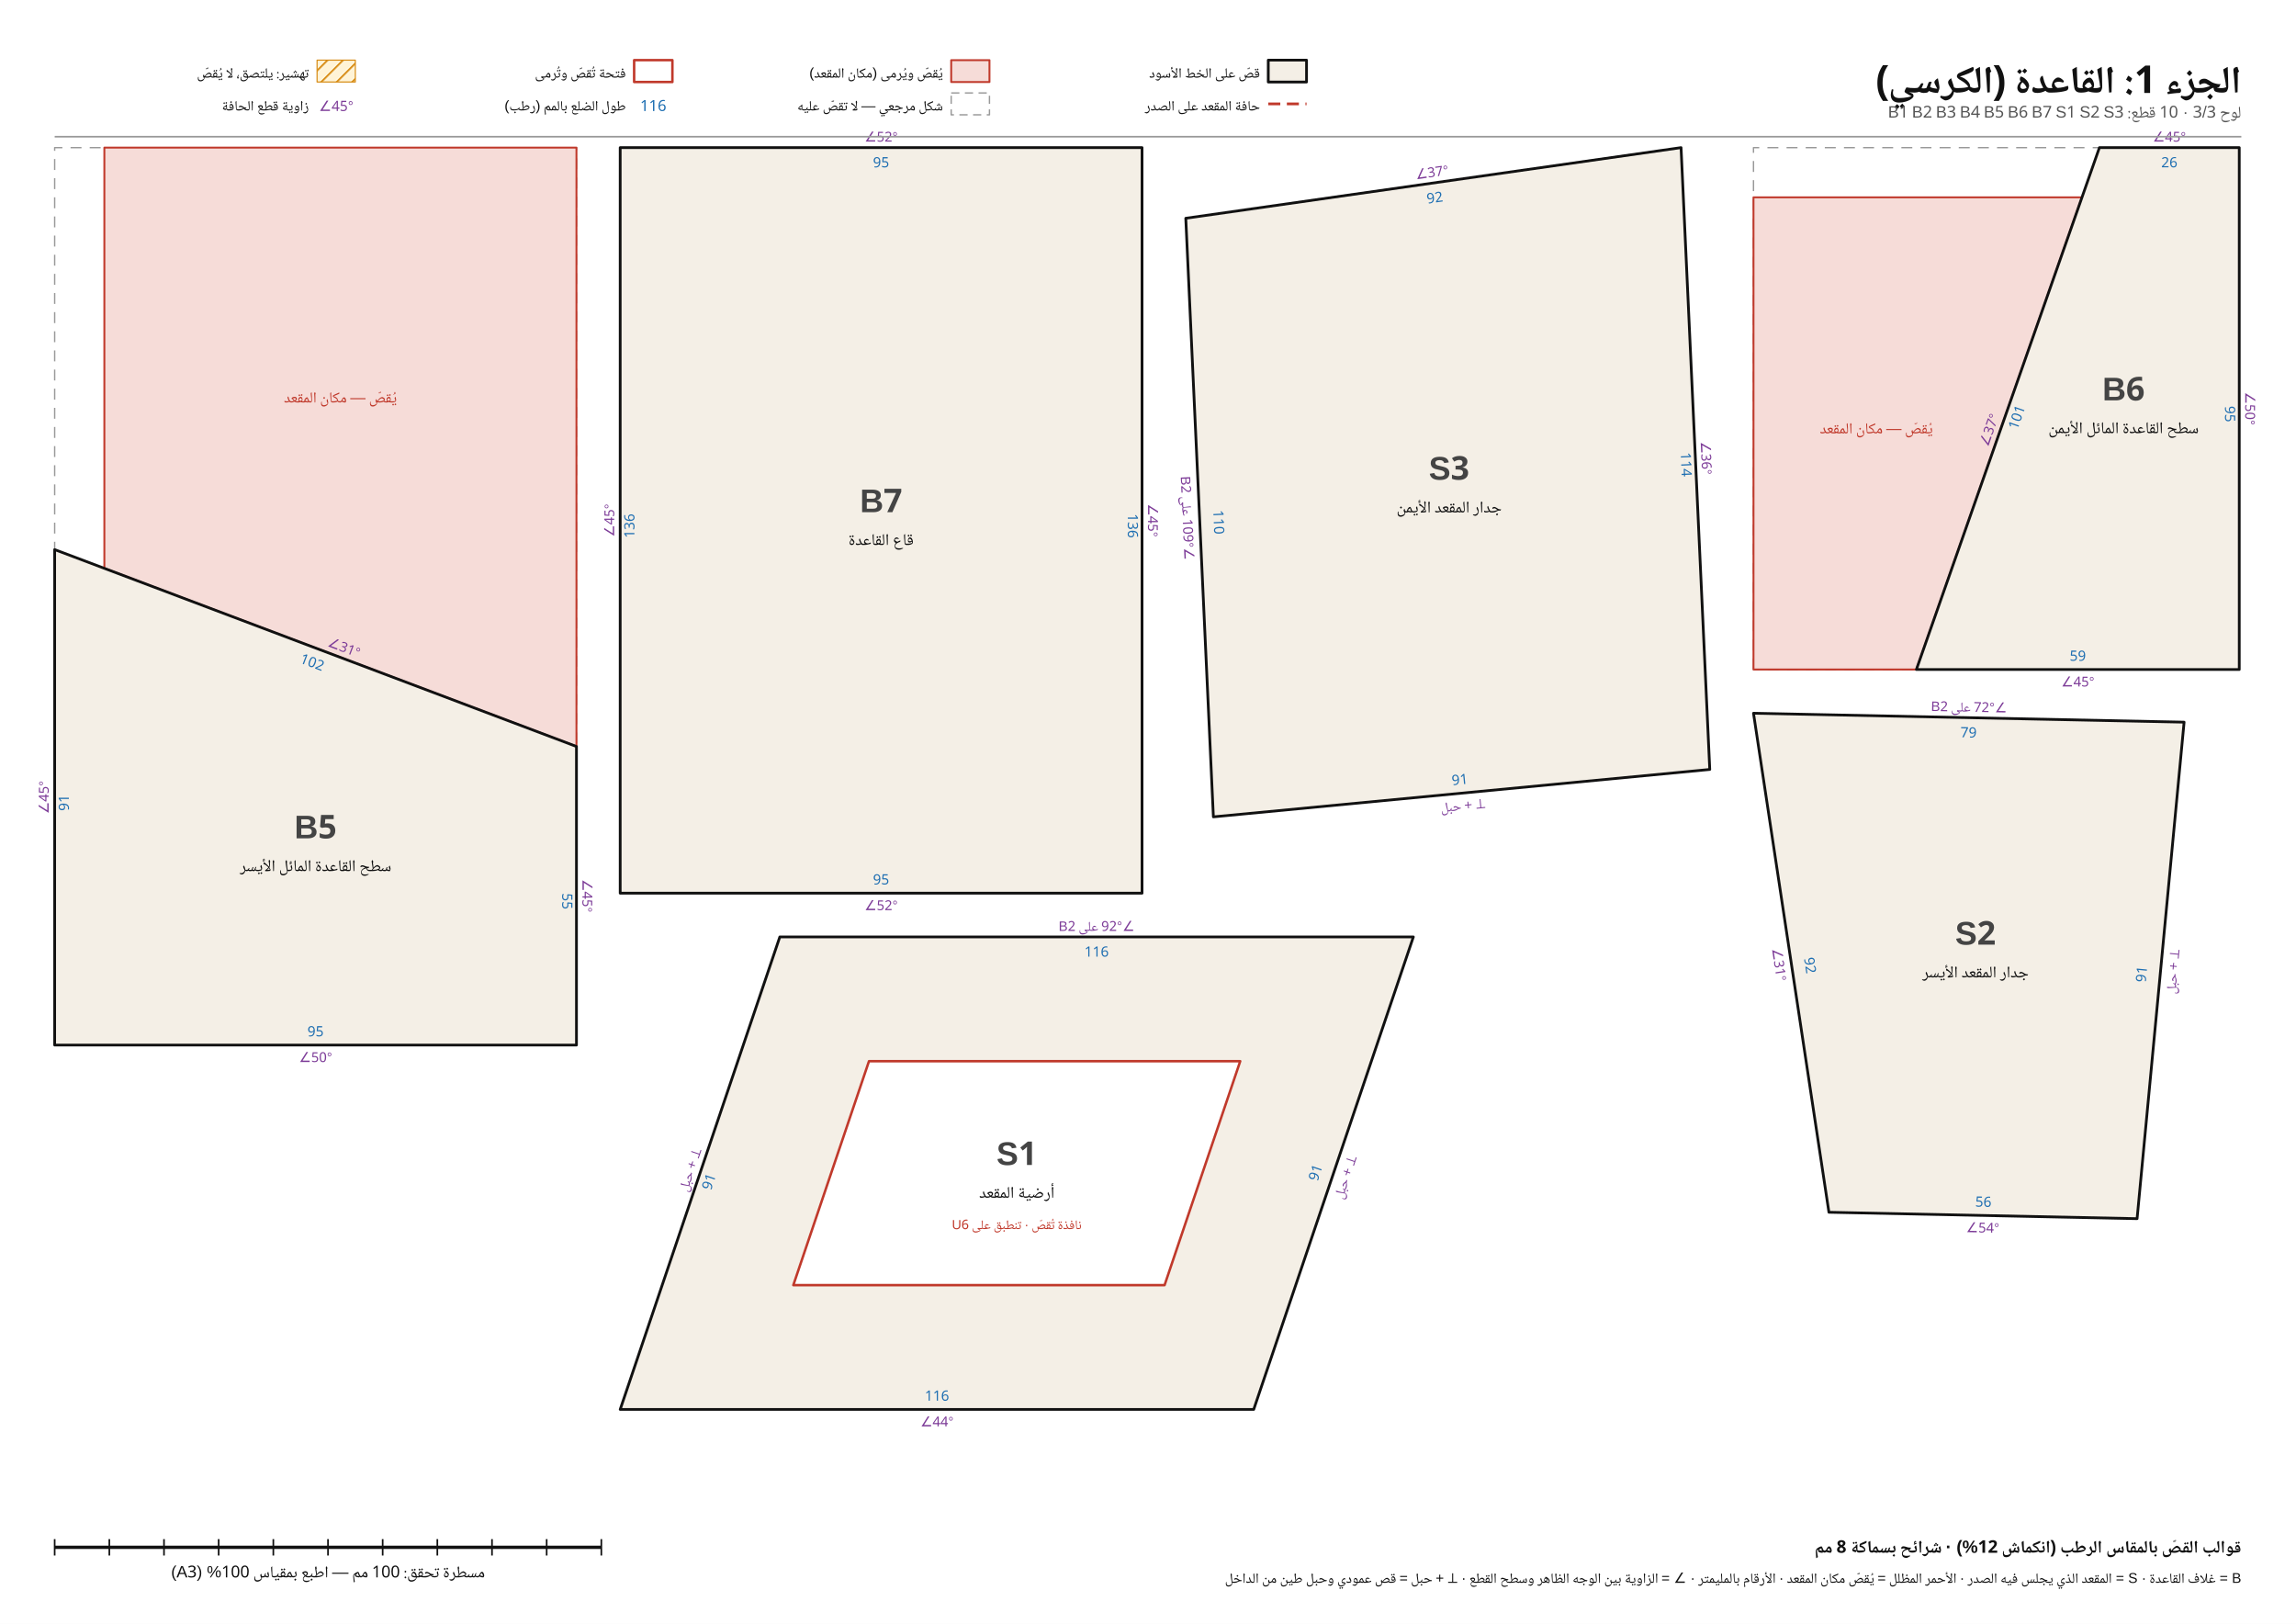
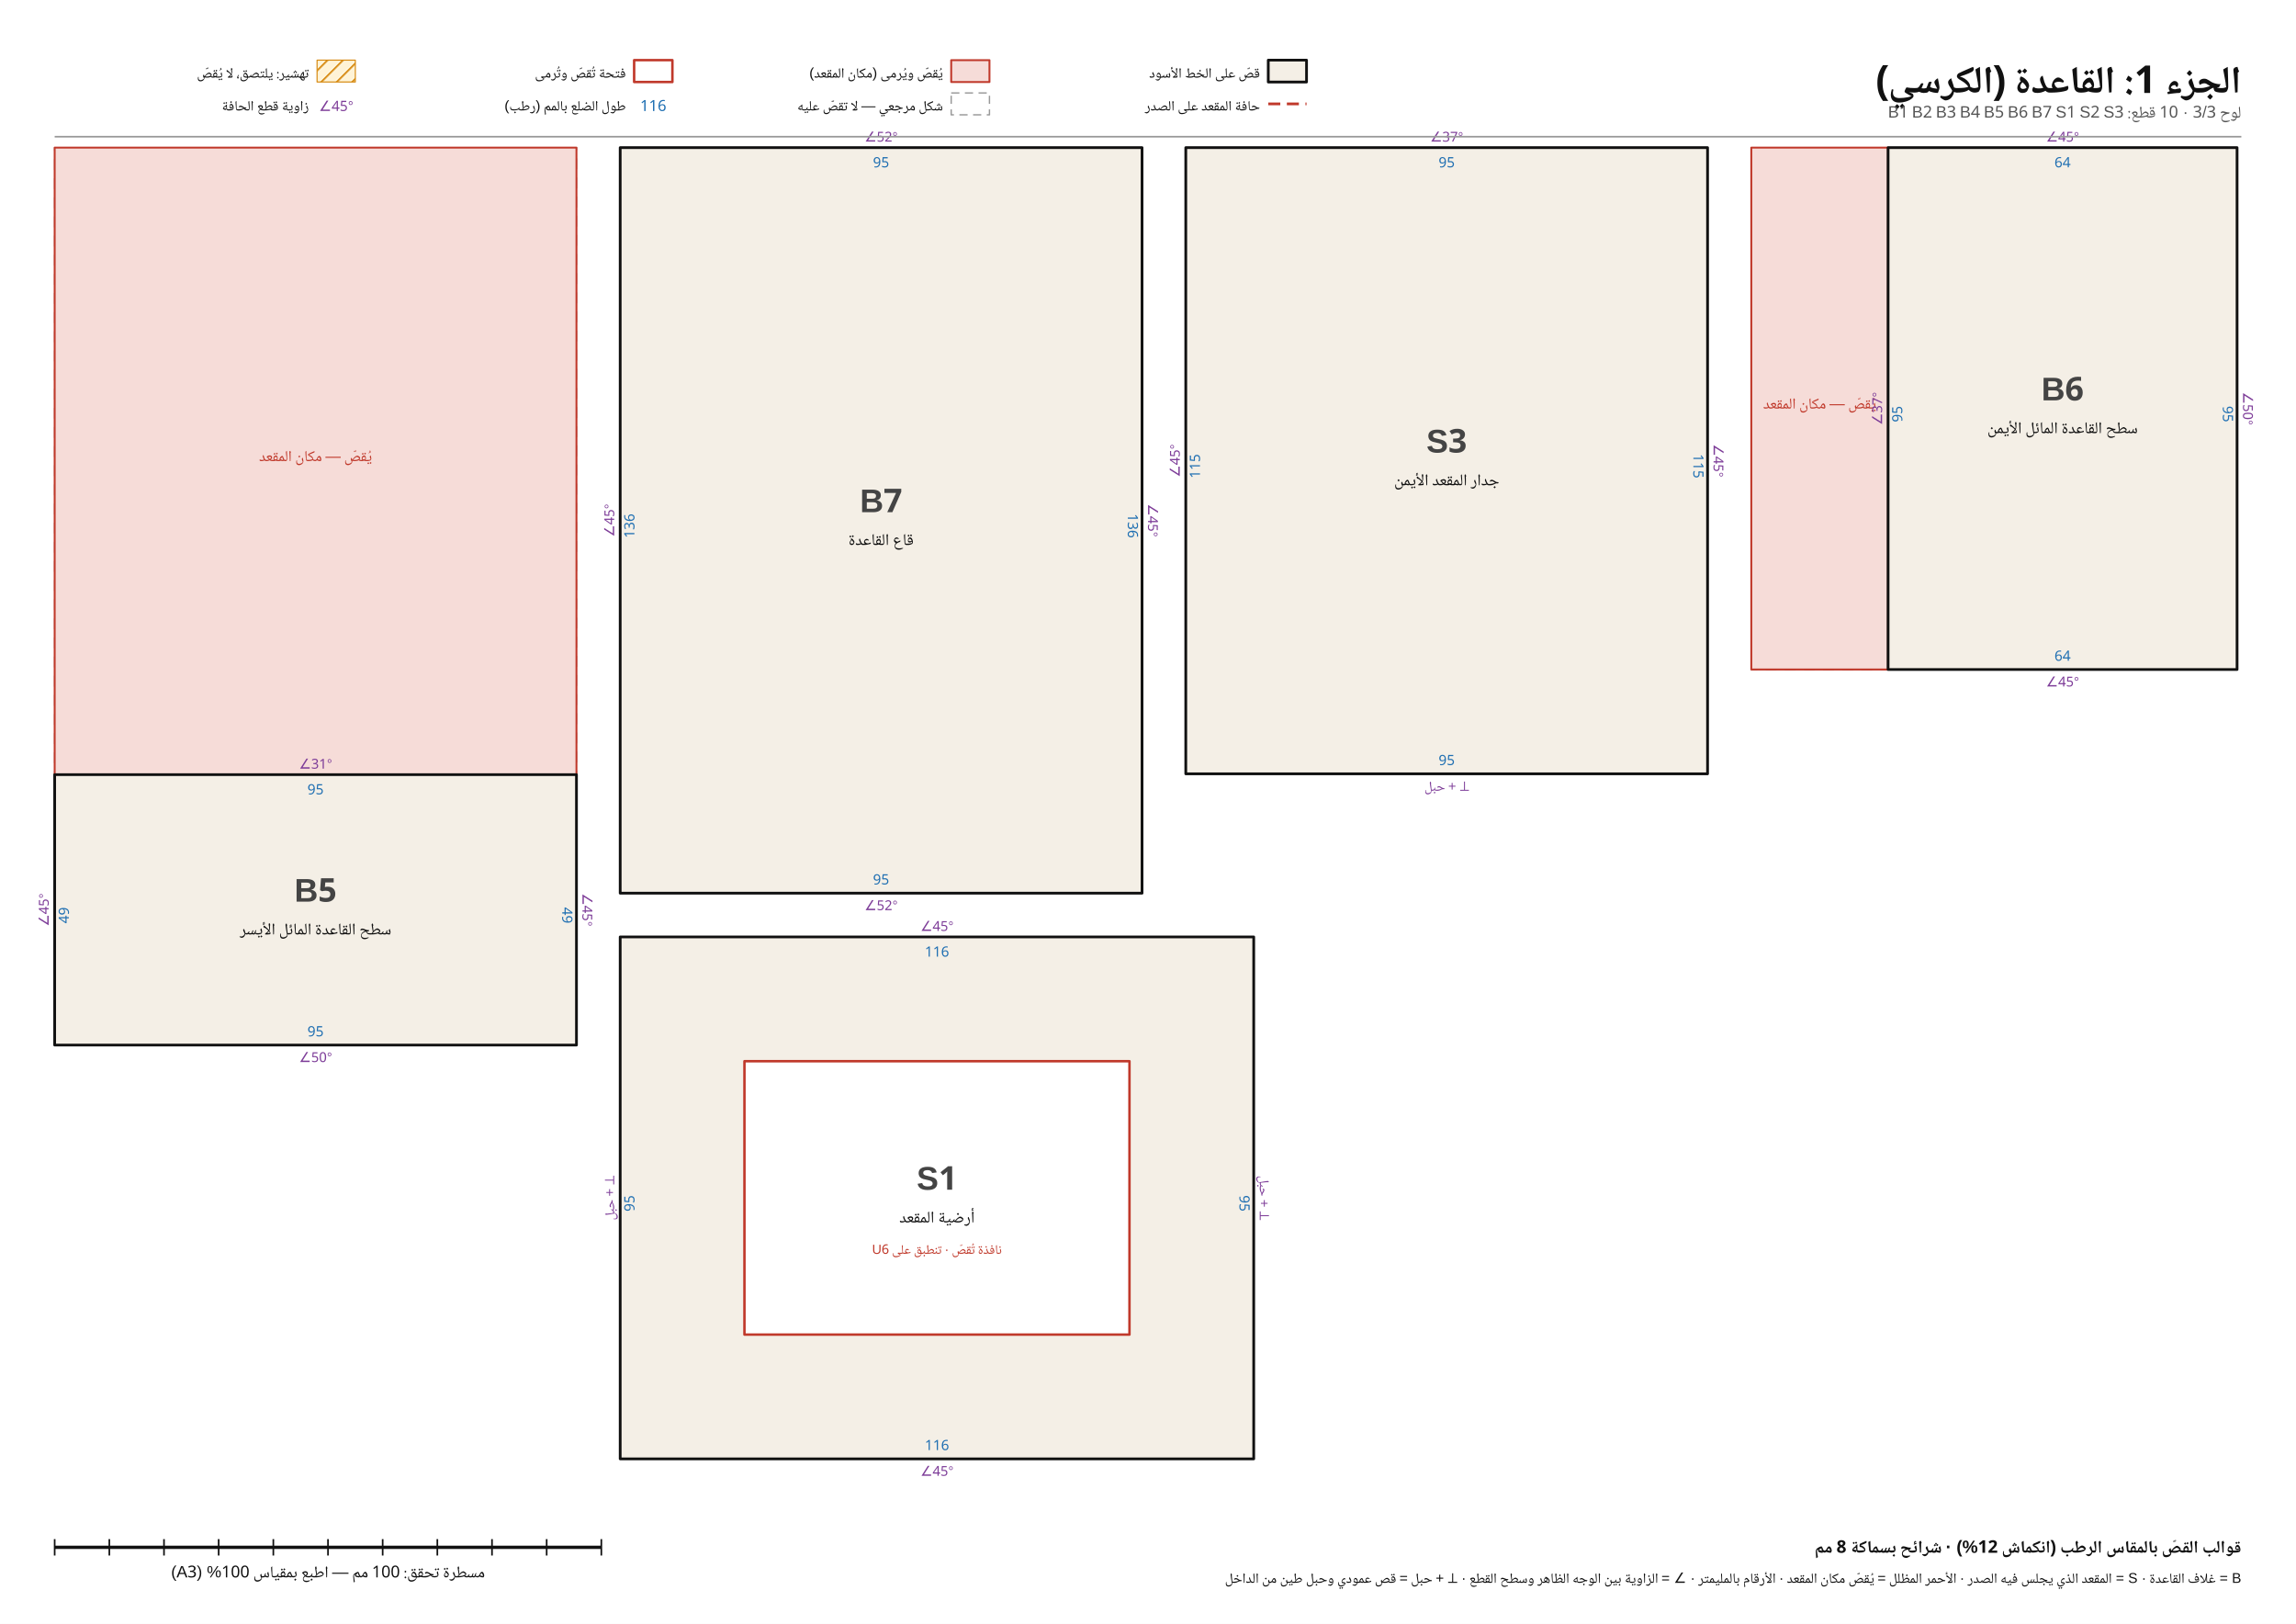
<svg xmlns="http://www.w3.org/2000/svg" width="420mm" height="297mm" viewBox="0 0 420 297" font-family="Noto Naskh Arabic, Amiri, Tahoma, Arial, sans-serif">
  <rect width="420" height="297" fill="#fff" />
  <defs>
    <marker id="ar" viewBox="0 0 10 10" refX="10" refY="5" markerWidth="5" markerHeight="5" orient="auto-start-reverse">
      <path d="M0,1 L10,5 L0,9 z" fill="#c0392b" />
    </marker>
    <marker id="ab" viewBox="0 0 10 10" refX="10" refY="5" markerWidth="4" markerHeight="4" orient="auto">
      <path d="M0,1 L10,5 L0,9 z" fill="#1f6fb2" />
    </marker>
    <pattern id="hatch" width="2" height="2" patternUnits="userSpaceOnUse" patternTransform="rotate(45)">
      <rect width="2" height="2" fill="#fff3d6" />
      <line x1="0" y1="0" x2="0" y2="2" stroke="#d68910" stroke-width="0.6" />
    </pattern>
  </defs>
  <polygon points="105.45,191.14 10.00,191.14 10.00,27.00 105.45,27.00 105.45,191.14" fill="none" stroke="#999" stroke-width="0.25" stroke-dasharray="2,1.5" stroke-linejoin="round" />
-   <polygon points="19.09,103.95 19.09,27.00 105.45,27.00 105.45,136.53 19.09,103.95" fill="#f6dcd8" stroke="#c0392b" stroke-width="0.35" stroke-linejoin="round" />
-   <text x="62.27" y="73.62" font-size="2.8" text-anchor="middle" fill="#c0392b" font-weight="normal" direction="rtl">يُقصّ — مكان المقعد</text>
-   <polygon points="10.00,100.52 105.45,136.53 105.45,191.14 10.00,191.14 10.00,100.52" fill="#f4efe6" stroke="#111" stroke-width="0.5" stroke-linejoin="round" />
-   <text x="56.81" y="121.96" font-size="2.6" text-anchor="middle" fill="#1f6fb2" font-weight="normal" direction="ltr" transform="rotate(20.7 56.81 121.96)">102</text>
-   <text x="102.85" y="164.84" font-size="2.6" text-anchor="middle" fill="#1f6fb2" font-weight="normal" direction="ltr" transform="rotate(90.0 102.85 164.84)">55</text>
+   <polygon points="10.00,141.68 10.00,27.00 105.45,27.00 105.45,141.68 10.00,141.68" fill="#f6dcd8" stroke="#c0392b" stroke-width="0.35" stroke-linejoin="round" />
+   <text x="57.73" y="84.34" font-size="2.8" text-anchor="middle" fill="#c0392b" font-weight="normal" direction="rtl">يُقصّ — مكان المقعد</text>
+   <polygon points="10.00,141.68 105.45,141.68 105.45,191.14 10.00,191.14 10.00,141.68" fill="#f4efe6" stroke="#111" stroke-width="0.5" stroke-linejoin="round" />
+   <text x="57.73" y="145.28" font-size="2.6" text-anchor="middle" fill="#1f6fb2" font-weight="normal" direction="ltr">95</text>
+   <text x="102.85" y="167.41" font-size="2.6" text-anchor="middle" fill="#1f6fb2" font-weight="normal" direction="ltr" transform="rotate(90.0 102.85 167.41)">49</text>
  <text x="57.73" y="189.54" font-size="2.6" text-anchor="middle" fill="#1f6fb2" font-weight="normal" direction="ltr">95</text>
-   <text x="12.60" y="146.83" font-size="2.6" text-anchor="middle" fill="#1f6fb2" font-weight="normal" direction="ltr" transform="rotate(-90.0 12.60 146.83)">91</text>
-   <text x="62.66" y="119.21" font-size="2.5" text-anchor="middle" fill="#7d3c98" font-weight="normal" direction="ltr" transform="rotate(20.7 62.66 119.21)">∠31°</text>
-   <text x="106.55" y="163.84" font-size="2.5" text-anchor="middle" fill="#7d3c98" font-weight="normal" direction="ltr" transform="rotate(90.0 106.55 163.84)">∠45°</text>
+   <text x="12.60" y="167.41" font-size="2.6" text-anchor="middle" fill="#1f6fb2" font-weight="normal" direction="ltr" transform="rotate(-90.0 12.60 167.41)">49</text>
+   <text x="57.73" y="140.58" font-size="2.5" text-anchor="middle" fill="#7d3c98" font-weight="normal" direction="ltr">∠31°</text>
+   <text x="106.55" y="166.41" font-size="2.5" text-anchor="middle" fill="#7d3c98" font-weight="normal" direction="ltr" transform="rotate(90.0 106.55 166.41)">∠45°</text>
  <text x="57.73" y="194.24" font-size="2.5" text-anchor="middle" fill="#7d3c98" font-weight="normal" direction="ltr">∠50°</text>
-   <text x="8.90" y="145.83" font-size="2.5" text-anchor="middle" fill="#7d3c98" font-weight="normal" direction="ltr" transform="rotate(-90.0 8.90 145.83)">∠45°</text>
-   <text x="57.73" y="153.33" font-size="6" text-anchor="middle" fill="#444" font-weight="bold" direction="ltr">B5</text>
-   <text x="57.73" y="159.33" font-size="3" text-anchor="middle" fill="#111" font-weight="normal" direction="rtl">سطح القاعدة المائل الأيسر</text>
+   <text x="8.90" y="166.41" font-size="2.5" text-anchor="middle" fill="#7d3c98" font-weight="normal" direction="ltr" transform="rotate(-90.0 8.90 166.41)">∠45°</text>
+   <text x="57.73" y="164.91" font-size="6" text-anchor="middle" fill="#444" font-weight="bold" direction="ltr">B5</text>
+   <text x="57.73" y="170.91" font-size="3" text-anchor="middle" fill="#111" font-weight="normal" direction="rtl">سطح القاعدة المائل الأيسر</text>
  <polygon points="208.91,163.36 113.45,163.36 113.45,27.00 208.91,27.00 208.91,163.36" fill="#f4efe6" stroke="#111" stroke-width="0.5" stroke-linejoin="round" />
  <text x="161.18" y="161.76" font-size="2.6" text-anchor="middle" fill="#1f6fb2" font-weight="normal" direction="ltr">95</text>
  <text x="116.05" y="96.18" font-size="2.6" text-anchor="middle" fill="#1f6fb2" font-weight="normal" direction="ltr" transform="rotate(-90.0 116.05 96.18)">136</text>
  <text x="161.18" y="30.60" font-size="2.6" text-anchor="middle" fill="#1f6fb2" font-weight="normal" direction="ltr">95</text>
  <text x="206.31" y="96.18" font-size="2.6" text-anchor="middle" fill="#1f6fb2" font-weight="normal" direction="ltr" transform="rotate(90.0 206.31 96.18)">136</text>
  <text x="161.18" y="166.46" font-size="2.5" text-anchor="middle" fill="#7d3c98" font-weight="normal" direction="ltr">∠52°</text>
  <text x="112.35" y="95.18" font-size="2.5" text-anchor="middle" fill="#7d3c98" font-weight="normal" direction="ltr" transform="rotate(-90.0 112.35 95.18)">∠45°</text>
  <text x="161.18" y="25.90" font-size="2.5" text-anchor="middle" fill="#7d3c98" font-weight="normal" direction="ltr">∠52°</text>
  <text x="210.01" y="95.18" font-size="2.5" text-anchor="middle" fill="#7d3c98" font-weight="normal" direction="ltr" transform="rotate(90.0 210.01 95.18)">∠45°</text>
  <text x="161.18" y="93.68" font-size="6" text-anchor="middle" fill="#444" font-weight="bold" direction="ltr">B7</text>
  <text x="161.18" y="99.68" font-size="3" text-anchor="middle" fill="#111" font-weight="normal" direction="rtl">قاع القاعدة</text>
-   <polygon points="229.34,257.78 113.45,257.78 142.65,171.36 258.54,171.36 229.34,257.78" fill="#f4efe6" stroke="#111" stroke-width="0.5" stroke-linejoin="round" />
-   <text x="171.40" y="256.18" font-size="2.6" text-anchor="middle" fill="#1f6fb2" font-weight="normal" direction="ltr">116</text>
-   <text x="130.52" y="216.40" font-size="2.6" text-anchor="middle" fill="#1f6fb2" font-weight="normal" direction="ltr" transform="rotate(-71.3 130.52 216.40)">91</text>
-   <text x="200.60" y="174.96" font-size="2.6" text-anchor="middle" fill="#1f6fb2" font-weight="normal" direction="ltr">116</text>
-   <text x="241.48" y="214.74" font-size="2.6" text-anchor="middle" fill="#1f6fb2" font-weight="normal" direction="ltr" transform="rotate(-71.3 241.48 214.74)">91</text>
-   <text x="171.40" y="260.88" font-size="2.5" text-anchor="middle" fill="#7d3c98" font-weight="normal" direction="ltr">∠44°</text>
-   <text x="127.01" y="214.22" font-size="2.5" text-anchor="middle" fill="#7d3c98" font-weight="normal" direction="rtl" transform="rotate(-71.3 127.01 214.22)">⟂ + حبل</text>
-   <text x="200.60" y="170.26" font-size="2.5" text-anchor="middle" fill="#7d3c98" font-weight="normal" direction="rtl">∠92° على B2</text>
-   <text x="246.88" y="215.56" font-size="2.5" text-anchor="middle" fill="#7d3c98" font-weight="normal" direction="rtl" transform="rotate(-71.3 246.88 215.56)">⟂ + حبل</text>
-   <polygon points="145.12,235.05 213.03,235.05 226.87,194.09 158.96,194.09 145.12,235.05" fill="#fff" stroke="#c0392b" stroke-width="0.45" stroke-linejoin="round" />
-   <text x="186.00" y="224.80" font-size="2.4" text-anchor="middle" fill="#c0392b" font-weight="normal" direction="rtl">نافذة تُقصّ · تنطبق على U6</text>
-   <text x="186.00" y="213.07" font-size="6" text-anchor="middle" fill="#444" font-weight="bold" direction="ltr">S1</text>
-   <text x="186.00" y="219.07" font-size="3" text-anchor="middle" fill="#111" font-weight="normal" direction="rtl">أرضية المقعد</text>
-   <polygon points="307.51,27.00 312.76,140.73 221.96,149.40 216.91,39.92 307.51,27.00" fill="#f4efe6" stroke="#111" stroke-width="0.5" stroke-linejoin="round" />
-   <text x="307.54" y="84.99" font-size="2.6" text-anchor="middle" fill="#1f6fb2" font-weight="normal" direction="ltr" transform="rotate(87.4 307.54 84.99)">114</text>
-   <text x="267.12" y="143.48" font-size="2.6" text-anchor="middle" fill="#1f6fb2" font-weight="normal" direction="ltr" transform="rotate(-5.5 267.12 143.48)">91</text>
-   <text x="222.03" y="95.54" font-size="2.6" text-anchor="middle" fill="#1f6fb2" font-weight="normal" direction="ltr" transform="rotate(87.4 222.03 95.54)">110</text>
-   <text x="262.58" y="37.03" font-size="2.6" text-anchor="middle" fill="#1f6fb2" font-weight="normal" direction="ltr" transform="rotate(-8.1 262.58 37.03)">92</text>
-   <text x="311.24" y="83.82" font-size="2.5" text-anchor="middle" fill="#7d3c98" font-weight="normal" direction="ltr" transform="rotate(87.4 311.24 83.82)">∠36°</text>
-   <text x="267.66" y="148.15" font-size="2.5" text-anchor="middle" fill="#7d3c98" font-weight="normal" direction="rtl" transform="rotate(-5.5 267.66 148.15)">⟂ + حبل</text>
-   <text x="216.34" y="94.80" font-size="2.5" text-anchor="middle" fill="#7d3c98" font-weight="normal" direction="rtl" transform="rotate(87.4 216.34 94.80)">∠109° على B2</text>
-   <text x="262.06" y="32.37" font-size="2.5" text-anchor="middle" fill="#7d3c98" font-weight="normal" direction="ltr" transform="rotate(-8.1 262.06 32.37)">∠37°</text>
-   <text x="265.08" y="87.73" font-size="6" text-anchor="middle" fill="#444" font-weight="bold" direction="ltr">S3</text>
-   <text x="265.08" y="93.73" font-size="3" text-anchor="middle" fill="#111" font-weight="normal" direction="rtl">جدار المقعد الأيمن</text>
-   <polygon points="320.76,122.45 320.76,27.00 409.62,27.00 409.62,122.45 320.76,122.45" fill="none" stroke="#999" stroke-width="0.25" stroke-dasharray="2,1.5" stroke-linejoin="round" />
-   <polygon points="320.76,36.09 380.85,36.09 350.56,122.45 320.76,122.45 320.76,36.09" fill="#f6dcd8" stroke="#c0392b" stroke-width="0.35" stroke-linejoin="round" />
-   <text x="343.24" y="79.27" font-size="2.8" text-anchor="middle" fill="#c0392b" font-weight="normal" direction="rtl">يُقصّ — مكان المقعد</text>
-   <polygon points="409.62,27.00 409.62,122.45 350.56,122.45 384.04,27.00 409.62,27.00" fill="#f4efe6" stroke="#111" stroke-width="0.5" stroke-linejoin="round" />
-   <text x="407.02" y="75.73" font-size="2.6" text-anchor="middle" fill="#1f6fb2" font-weight="normal" direction="ltr" transform="rotate(90.0 407.02 75.73)">95</text>
-   <text x="380.09" y="120.85" font-size="2.6" text-anchor="middle" fill="#1f6fb2" font-weight="normal" direction="ltr">59</text>
-   <text x="369.76" y="76.59" font-size="2.6" text-anchor="middle" fill="#1f6fb2" font-weight="normal" direction="ltr" transform="rotate(-70.7 369.76 76.59)">101</text>
-   <text x="396.83" y="30.60" font-size="2.6" text-anchor="middle" fill="#1f6fb2" font-weight="normal" direction="ltr">26</text>
-   <text x="410.72" y="74.73" font-size="2.5" text-anchor="middle" fill="#7d3c98" font-weight="normal" direction="ltr" transform="rotate(90.0 410.72 74.73)">∠50°</text>
-   <text x="380.09" y="125.55" font-size="2.5" text-anchor="middle" fill="#7d3c98" font-weight="normal" direction="ltr">∠45°</text>
-   <text x="364.67" y="78.91" font-size="2.5" text-anchor="middle" fill="#7d3c98" font-weight="normal" direction="ltr" transform="rotate(-70.7 364.67 78.91)">∠37°</text>
-   <text x="396.83" y="25.90" font-size="2.5" text-anchor="middle" fill="#7d3c98" font-weight="normal" direction="ltr">∠45°</text>
-   <text x="388.46" y="73.23" font-size="6" text-anchor="middle" fill="#444" font-weight="bold" direction="ltr">B6</text>
-   <text x="388.46" y="79.23" font-size="3" text-anchor="middle" fill="#111" font-weight="normal" direction="rtl">سطح القاعدة المائل الأيمن</text>
-   <polygon points="320.76,130.45 399.53,132.08 390.93,222.89 334.56,221.72 320.76,130.45" fill="#f4efe6" stroke="#111" stroke-width="0.5" stroke-linejoin="round" />
-   <text x="360.09" y="134.87" font-size="2.6" text-anchor="middle" fill="#1f6fb2" font-weight="normal" direction="ltr" transform="rotate(1.2 360.09 134.87)">79</text>
-   <text x="392.64" y="178.24" font-size="2.6" text-anchor="middle" fill="#1f6fb2" font-weight="normal" direction="ltr" transform="rotate(-84.6 392.64 178.24)">91</text>
-   <text x="362.80" y="220.71" font-size="2.6" text-anchor="middle" fill="#1f6fb2" font-weight="normal" direction="ltr" transform="rotate(1.2 362.80 220.71)">56</text>
-   <text x="330.23" y="176.70" font-size="2.6" text-anchor="middle" fill="#1f6fb2" font-weight="normal" direction="ltr" transform="rotate(81.4 330.23 176.70)">92</text>
-   <text x="360.17" y="130.17" font-size="2.5" text-anchor="middle" fill="#7d3c98" font-weight="normal" direction="rtl" transform="rotate(1.2 360.17 130.17)">∠72° على B2</text>
-   <text x="398.31" y="177.78" font-size="2.5" text-anchor="middle" fill="#7d3c98" font-weight="normal" direction="rtl" transform="rotate(-84.6 398.31 177.78)">⟂ + حبل</text>
-   <text x="362.68" y="225.41" font-size="2.5" text-anchor="middle" fill="#7d3c98" font-weight="normal" direction="ltr" transform="rotate(1.2 362.68 225.41)">∠54°</text>
-   <text x="324.60" y="176.55" font-size="2.5" text-anchor="middle" fill="#7d3c98" font-weight="normal" direction="ltr" transform="rotate(81.4 324.60 176.55)">∠31°</text>
-   <text x="361.37" y="172.77" font-size="6" text-anchor="middle" fill="#444" font-weight="bold" direction="ltr">S2</text>
-   <text x="361.37" y="178.77" font-size="3" text-anchor="middle" fill="#111" font-weight="normal" direction="rtl">جدار المقعد الأيسر</text>
+   <polygon points="229.34,266.82 113.45,266.82 113.45,171.36 229.34,171.36 229.34,266.82" fill="#f4efe6" stroke="#111" stroke-width="0.5" stroke-linejoin="round" />
+   <text x="171.40" y="265.22" font-size="2.6" text-anchor="middle" fill="#1f6fb2" font-weight="normal" direction="ltr">116</text>
+   <text x="116.05" y="220.09" font-size="2.6" text-anchor="middle" fill="#1f6fb2" font-weight="normal" direction="ltr" transform="rotate(-90.0 116.05 220.09)">95</text>
+   <text x="171.40" y="174.96" font-size="2.6" text-anchor="middle" fill="#1f6fb2" font-weight="normal" direction="ltr">116</text>
+   <text x="226.74" y="220.09" font-size="2.6" text-anchor="middle" fill="#1f6fb2" font-weight="normal" direction="ltr" transform="rotate(90.0 226.74 220.09)">95</text>
+   <text x="171.40" y="269.92" font-size="2.5" text-anchor="middle" fill="#7d3c98" font-weight="normal" direction="ltr">∠45°</text>
+   <text x="112.35" y="219.09" font-size="2.5" text-anchor="middle" fill="#7d3c98" font-weight="normal" direction="rtl" transform="rotate(-90.0 112.35 219.09)">⟂ + حبل</text>
+   <text x="171.40" y="170.26" font-size="2.5" text-anchor="middle" fill="#7d3c98" font-weight="normal" direction="ltr">∠45°</text>
+   <text x="230.44" y="219.09" font-size="2.5" text-anchor="middle" fill="#7d3c98" font-weight="normal" direction="rtl" transform="rotate(90.0 230.44 219.09)">⟂ + حبل</text>
+   <polygon points="136.18,244.09 206.61,244.09 206.61,194.09 136.18,194.09 136.18,244.09" fill="#fff" stroke="#c0392b" stroke-width="0.45" stroke-linejoin="round" />
+   <text x="171.40" y="229.32" font-size="2.4" text-anchor="middle" fill="#c0392b" font-weight="normal" direction="rtl">نافذة تُقصّ · تنطبق على U6</text>
+   <text x="171.40" y="217.59" font-size="6" text-anchor="middle" fill="#444" font-weight="bold" direction="ltr">S1</text>
+   <text x="171.40" y="223.59" font-size="3" text-anchor="middle" fill="#111" font-weight="normal" direction="rtl">أرضية المقعد</text>
+   <polygon points="312.36,27.00 312.36,141.53 216.91,141.53 216.91,27.00 312.36,27.00" fill="#f4efe6" stroke="#111" stroke-width="0.5" stroke-linejoin="round" />
+   <text x="309.76" y="85.26" font-size="2.6" text-anchor="middle" fill="#1f6fb2" font-weight="normal" direction="ltr" transform="rotate(90.0 309.76 85.26)">115</text>
+   <text x="264.64" y="139.93" font-size="2.6" text-anchor="middle" fill="#1f6fb2" font-weight="normal" direction="ltr">95</text>
+   <text x="219.51" y="85.26" font-size="2.6" text-anchor="middle" fill="#1f6fb2" font-weight="normal" direction="ltr" transform="rotate(-90.0 219.51 85.26)">115</text>
+   <text x="264.64" y="30.60" font-size="2.6" text-anchor="middle" fill="#1f6fb2" font-weight="normal" direction="ltr">95</text>
+   <text x="313.46" y="84.26" font-size="2.5" text-anchor="middle" fill="#7d3c98" font-weight="normal" direction="ltr" transform="rotate(90.0 313.46 84.26)">∠45°</text>
+   <text x="264.64" y="144.63" font-size="2.5" text-anchor="middle" fill="#7d3c98" font-weight="normal" direction="rtl">⟂ + حبل</text>
+   <text x="215.81" y="84.26" font-size="2.5" text-anchor="middle" fill="#7d3c98" font-weight="normal" direction="ltr" transform="rotate(-90.0 215.81 84.26)">∠45°</text>
+   <text x="264.64" y="25.90" font-size="2.5" text-anchor="middle" fill="#7d3c98" font-weight="normal" direction="ltr">∠37°</text>
+   <text x="264.64" y="82.76" font-size="6" text-anchor="middle" fill="#444" font-weight="bold" direction="ltr">S3</text>
+   <text x="264.64" y="88.76" font-size="3" text-anchor="middle" fill="#111" font-weight="normal" direction="rtl">جدار المقعد الأيمن</text>
+   <polygon points="320.36,122.45 320.36,27.00 409.22,27.00 409.22,122.45 320.36,122.45" fill="none" stroke="#999" stroke-width="0.25" stroke-dasharray="2,1.5" stroke-linejoin="round" />
+   <polygon points="320.36,27.00 345.38,27.00 345.38,122.45 320.36,122.45 320.36,27.00" fill="#f6dcd8" stroke="#c0392b" stroke-width="0.35" stroke-linejoin="round" />
+   <text x="332.87" y="74.73" font-size="2.8" text-anchor="middle" fill="#c0392b" font-weight="normal" direction="rtl">يُقصّ — مكان المقعد</text>
+   <polygon points="409.22,122.45 345.38,122.45 345.38,27.00 409.22,27.00 409.22,122.45" fill="#f4efe6" stroke="#111" stroke-width="0.5" stroke-linejoin="round" />
+   <text x="377.30" y="120.85" font-size="2.6" text-anchor="middle" fill="#1f6fb2" font-weight="normal" direction="ltr">64</text>
+   <text x="347.98" y="75.73" font-size="2.6" text-anchor="middle" fill="#1f6fb2" font-weight="normal" direction="ltr" transform="rotate(-90.0 347.98 75.73)">95</text>
+   <text x="377.30" y="30.60" font-size="2.6" text-anchor="middle" fill="#1f6fb2" font-weight="normal" direction="ltr">64</text>
+   <text x="406.62" y="75.73" font-size="2.6" text-anchor="middle" fill="#1f6fb2" font-weight="normal" direction="ltr" transform="rotate(90.0 406.62 75.73)">95</text>
+   <text x="377.30" y="125.55" font-size="2.5" text-anchor="middle" fill="#7d3c98" font-weight="normal" direction="ltr">∠45°</text>
+   <text x="344.28" y="74.73" font-size="2.5" text-anchor="middle" fill="#7d3c98" font-weight="normal" direction="ltr" transform="rotate(-90.0 344.28 74.73)">∠37°</text>
+   <text x="377.30" y="25.90" font-size="2.5" text-anchor="middle" fill="#7d3c98" font-weight="normal" direction="ltr">∠45°</text>
+   <text x="410.32" y="74.73" font-size="2.5" text-anchor="middle" fill="#7d3c98" font-weight="normal" direction="ltr" transform="rotate(90.0 410.32 74.73)">∠50°</text>
+   <text x="377.30" y="73.23" font-size="6" text-anchor="middle" fill="#444" font-weight="bold" direction="ltr">B6</text>
+   <text x="377.30" y="79.23" font-size="3" text-anchor="middle" fill="#111" font-weight="normal" direction="rtl">سطح القاعدة المائل الأيمن</text>
  <text x="410.00" y="17.00" font-size="7" text-anchor="start" fill="#111" font-weight="bold" direction="rtl">الجزء 1: القاعدة (الكرسي)</text>
  <text x="410.00" y="21.50" font-size="3" text-anchor="start" fill="#555" font-weight="normal" direction="rtl">لوح 3/3 · 10 قطع: B1 B2 B3 B4 B5 B6 B7 S1 S2 S3</text>
  <polygon points="232.00,11.00 239.00,11.00 239.00,15.00 232.00,15.00" fill="#f4efe6" stroke="#111" stroke-width="0.5" stroke-linejoin="round" />
  <text x="230.50" y="14.20" font-size="2.6" text-anchor="start" fill="#111" font-weight="normal" direction="rtl">قصّ على الخط الأسود</text>
  <polygon points="174.00,11.00 181.00,11.00 181.00,15.00 174.00,15.00" fill="#f6dcd8" stroke="#c0392b" stroke-width="0.35" stroke-linejoin="round" />
  <text x="172.50" y="14.20" font-size="2.6" text-anchor="start" fill="#111" font-weight="normal" direction="rtl">يُقصّ ويُرمى (مكان المقعد)</text>
  <polygon points="116.00,11.00 123.00,11.00 123.00,15.00 116.00,15.00" fill="#fff" stroke="#c0392b" stroke-width="0.45" stroke-linejoin="round" />
  <text x="114.50" y="14.20" font-size="2.6" text-anchor="start" fill="#111" font-weight="normal" direction="rtl">فتحة تُقصّ وتُرمى</text>
  <polygon points="58.00,11.00 65.00,11.00 65.00,15.00 58.00,15.00" fill="url(#hatch)" stroke="#d68910" stroke-width="0.2" stroke-linejoin="round" />
  <text x="56.50" y="14.20" font-size="2.6" text-anchor="start" fill="#111" font-weight="normal" direction="rtl">تهشير: يلتصق، لا يُقصّ</text>
  <line x1="232.00" y1="19.00" x2="239.00" y2="19.00" stroke="#c0392b" stroke-width="0.5" stroke-dasharray="2.2,1.2" />
  <text x="230.50" y="20.20" font-size="2.6" text-anchor="start" fill="#111" font-weight="normal" direction="rtl">حافة المقعد على الصدر</text>
  <polygon points="174.00,17.00 181.00,17.00 181.00,21.00 174.00,21.00" fill="none" stroke="#999" stroke-width="0.25" stroke-dasharray="1.5,1" stroke-linejoin="round" />
  <text x="172.50" y="20.20" font-size="2.6" text-anchor="start" fill="#111" font-weight="normal" direction="rtl">شكل مرجعي — لا تقصّ عليه</text>
  <text x="119.50" y="20.30" font-size="2.8" text-anchor="middle" fill="#1f6fb2" font-weight="normal" direction="ltr">116</text>
  <text x="114.50" y="20.20" font-size="2.6" text-anchor="start" fill="#111" font-weight="normal" direction="rtl">طول الضلع بالمم (رطب)</text>
  <text x="61.50" y="20.30" font-size="2.6" text-anchor="middle" fill="#7d3c98" font-weight="normal" direction="ltr">∠45°</text>
  <text x="56.50" y="20.20" font-size="2.6" text-anchor="start" fill="#111" font-weight="normal" direction="rtl">زاوية قطع الحافة</text>
  <line x1="10.00" y1="25.00" x2="410.00" y2="25.00" stroke="#999" stroke-width="0.3" />
  <line x1="10.00" y1="283.00" x2="110.00" y2="283.00" stroke="#111" stroke-width="0.6" />
  <line x1="10.00" y1="281.50" x2="10.00" y2="284.50" stroke="#111" stroke-width="0.3" />
  <line x1="20.00" y1="281.50" x2="20.00" y2="284.50" stroke="#111" stroke-width="0.3" />
  <line x1="30.00" y1="281.50" x2="30.00" y2="284.50" stroke="#111" stroke-width="0.3" />
  <line x1="40.00" y1="281.50" x2="40.00" y2="284.50" stroke="#111" stroke-width="0.3" />
  <line x1="50.00" y1="281.50" x2="50.00" y2="284.50" stroke="#111" stroke-width="0.3" />
  <line x1="60.00" y1="281.50" x2="60.00" y2="284.50" stroke="#111" stroke-width="0.3" />
  <line x1="70.00" y1="281.50" x2="70.00" y2="284.50" stroke="#111" stroke-width="0.3" />
  <line x1="80.00" y1="281.50" x2="80.00" y2="284.50" stroke="#111" stroke-width="0.3" />
  <line x1="90.00" y1="281.50" x2="90.00" y2="284.50" stroke="#111" stroke-width="0.3" />
  <line x1="100.00" y1="281.50" x2="100.00" y2="284.50" stroke="#111" stroke-width="0.3" />
  <line x1="110.00" y1="281.50" x2="110.00" y2="284.50" stroke="#111" stroke-width="0.3" />
  <text x="60.00" y="288.50" font-size="3" text-anchor="middle" fill="#111" font-weight="normal" direction="rtl">مسطرة تحقق: 100 مم — اطبع بمقياس 100% (A3)</text>
  <text x="410.00" y="284.00" font-size="3.2" text-anchor="start" fill="#111" font-weight="bold" direction="rtl">قوالب القصّ بالمقاس الرطب (انكماش 12%) · شرائح بسماكة 8 مم</text>
  <text x="410.00" y="289.50" font-size="2.6" text-anchor="start" fill="#111" font-weight="normal" direction="rtl">B = غلاف القاعدة · S = المقعد الذي يجلس فيه الصدر · الأحمر المظلل = يُقصّ مكان المقعد · الأرقام بالمليمتر · ∠ = الزاوية بين الوجه الظاهر وسطح القطع · ⟂ + حبل = قص عمودي وحبل طين من الداخل</text>
</svg>
